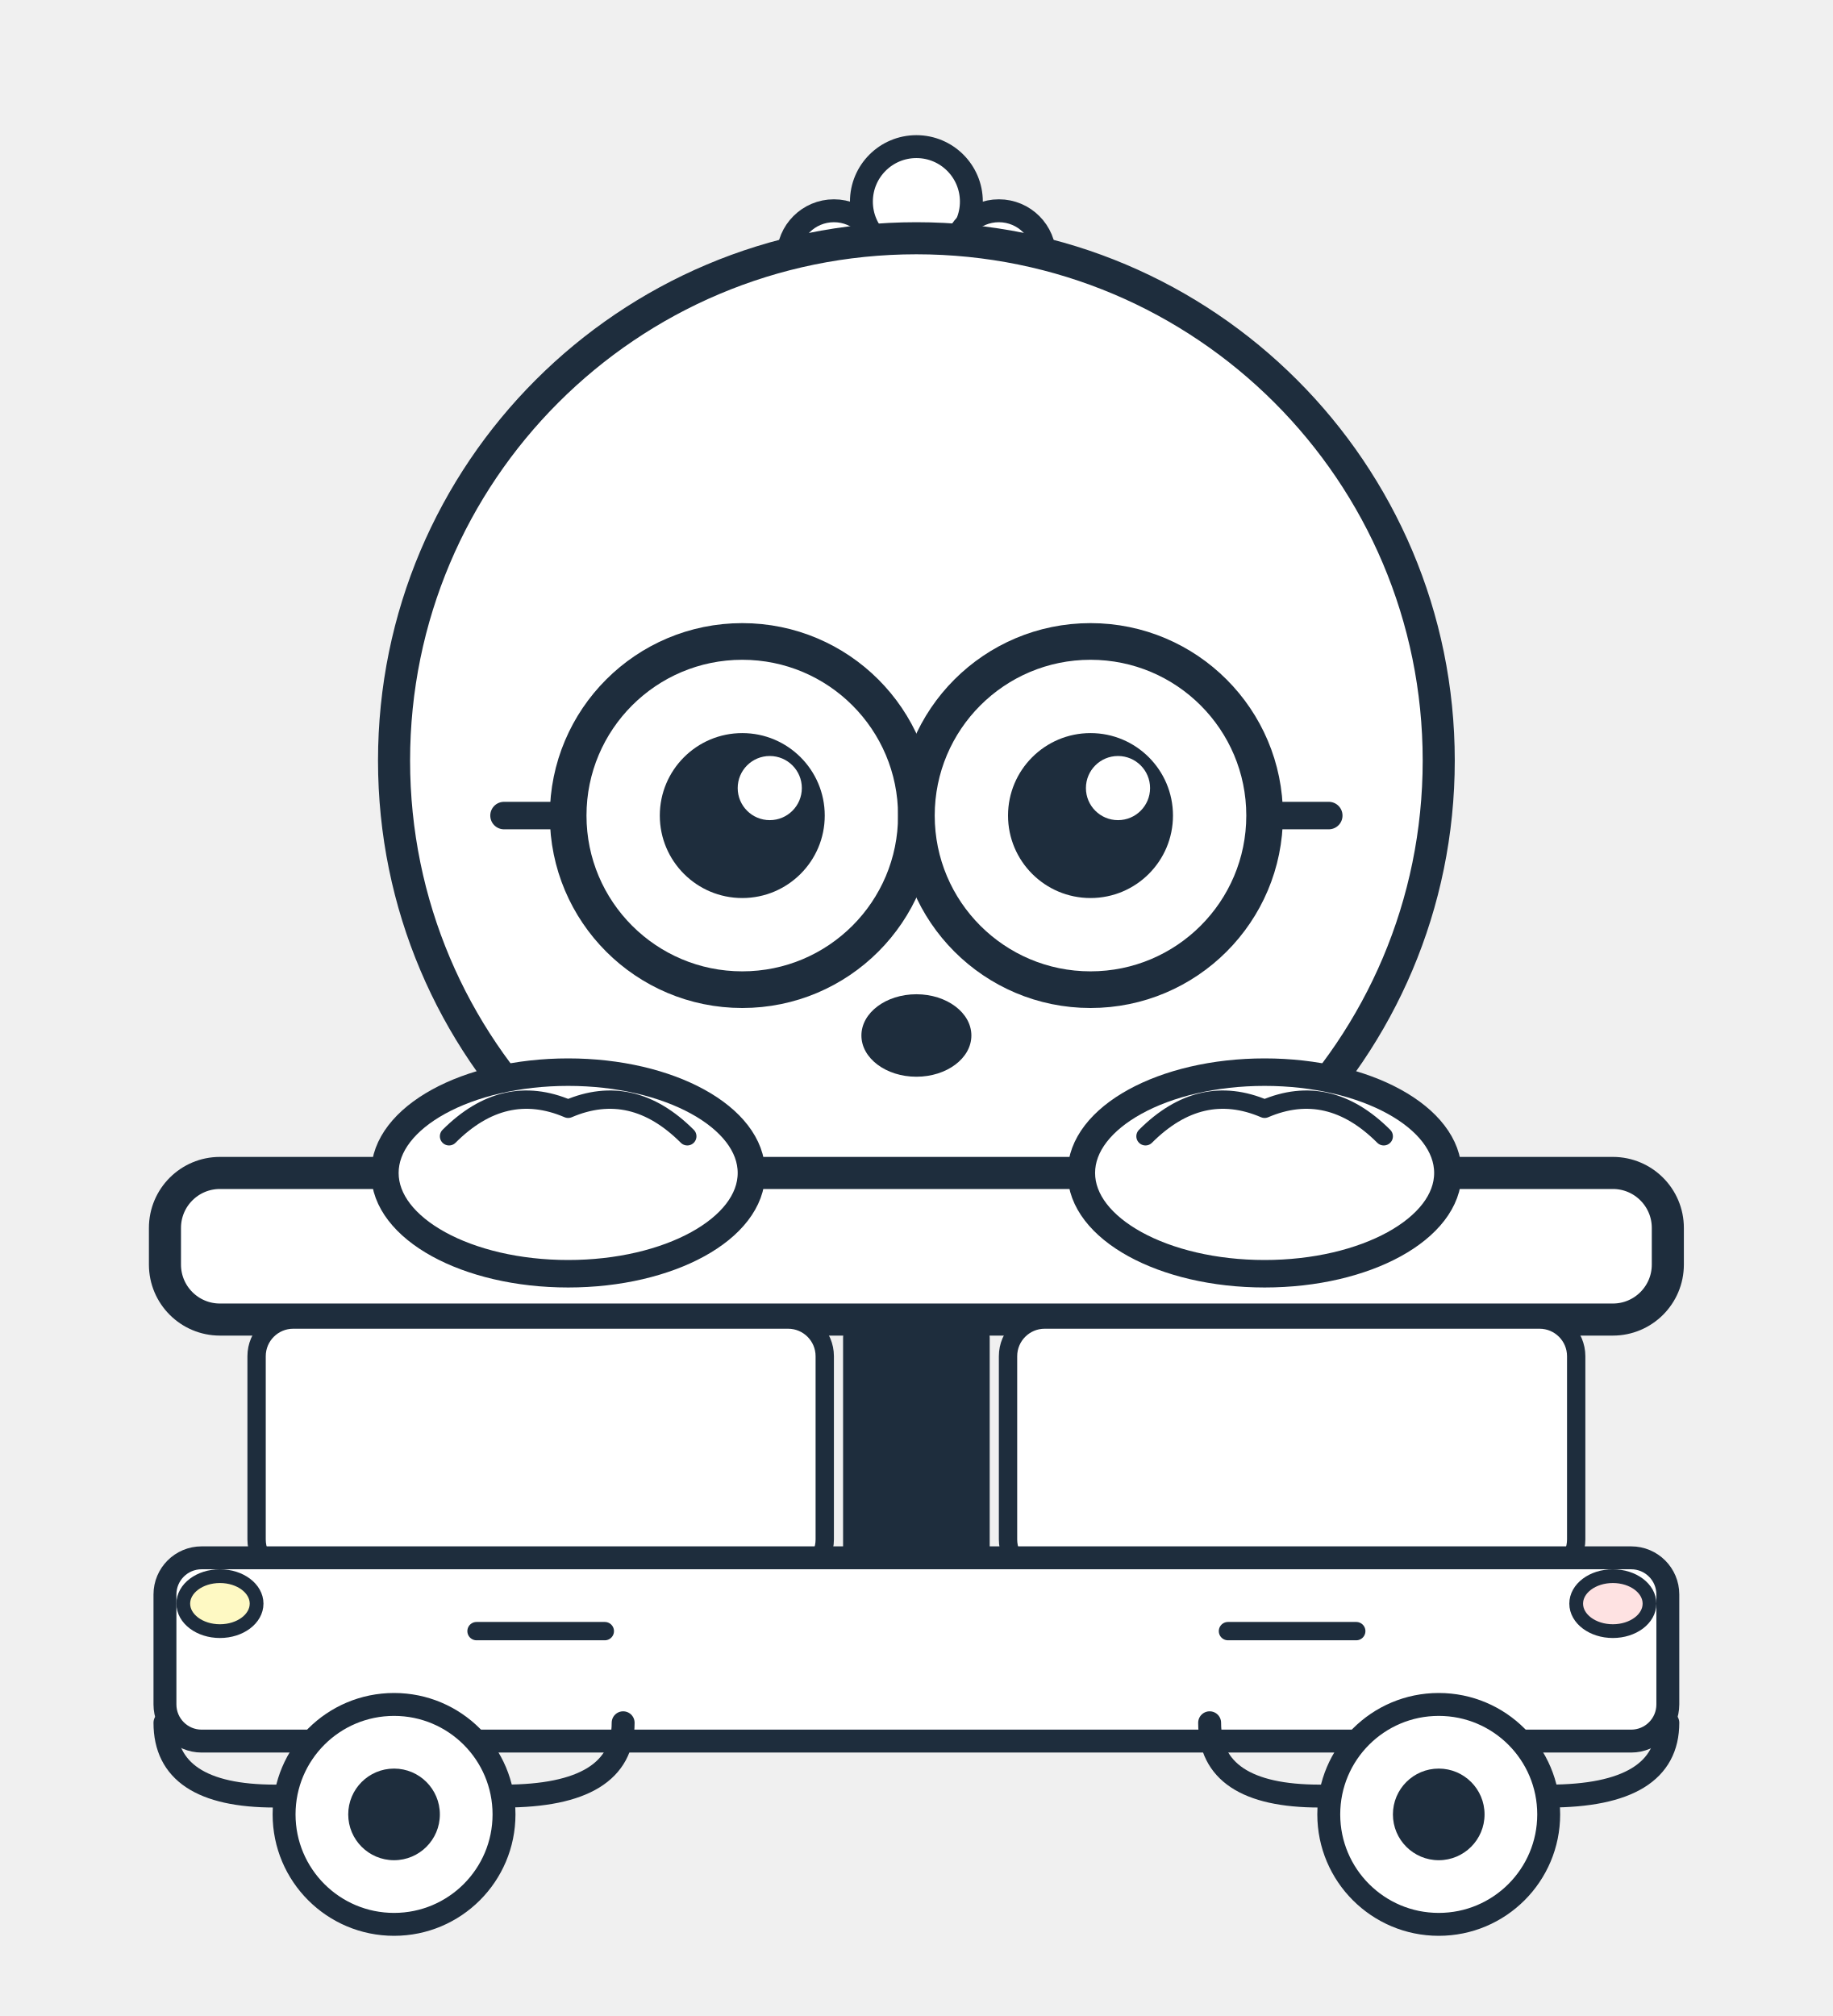
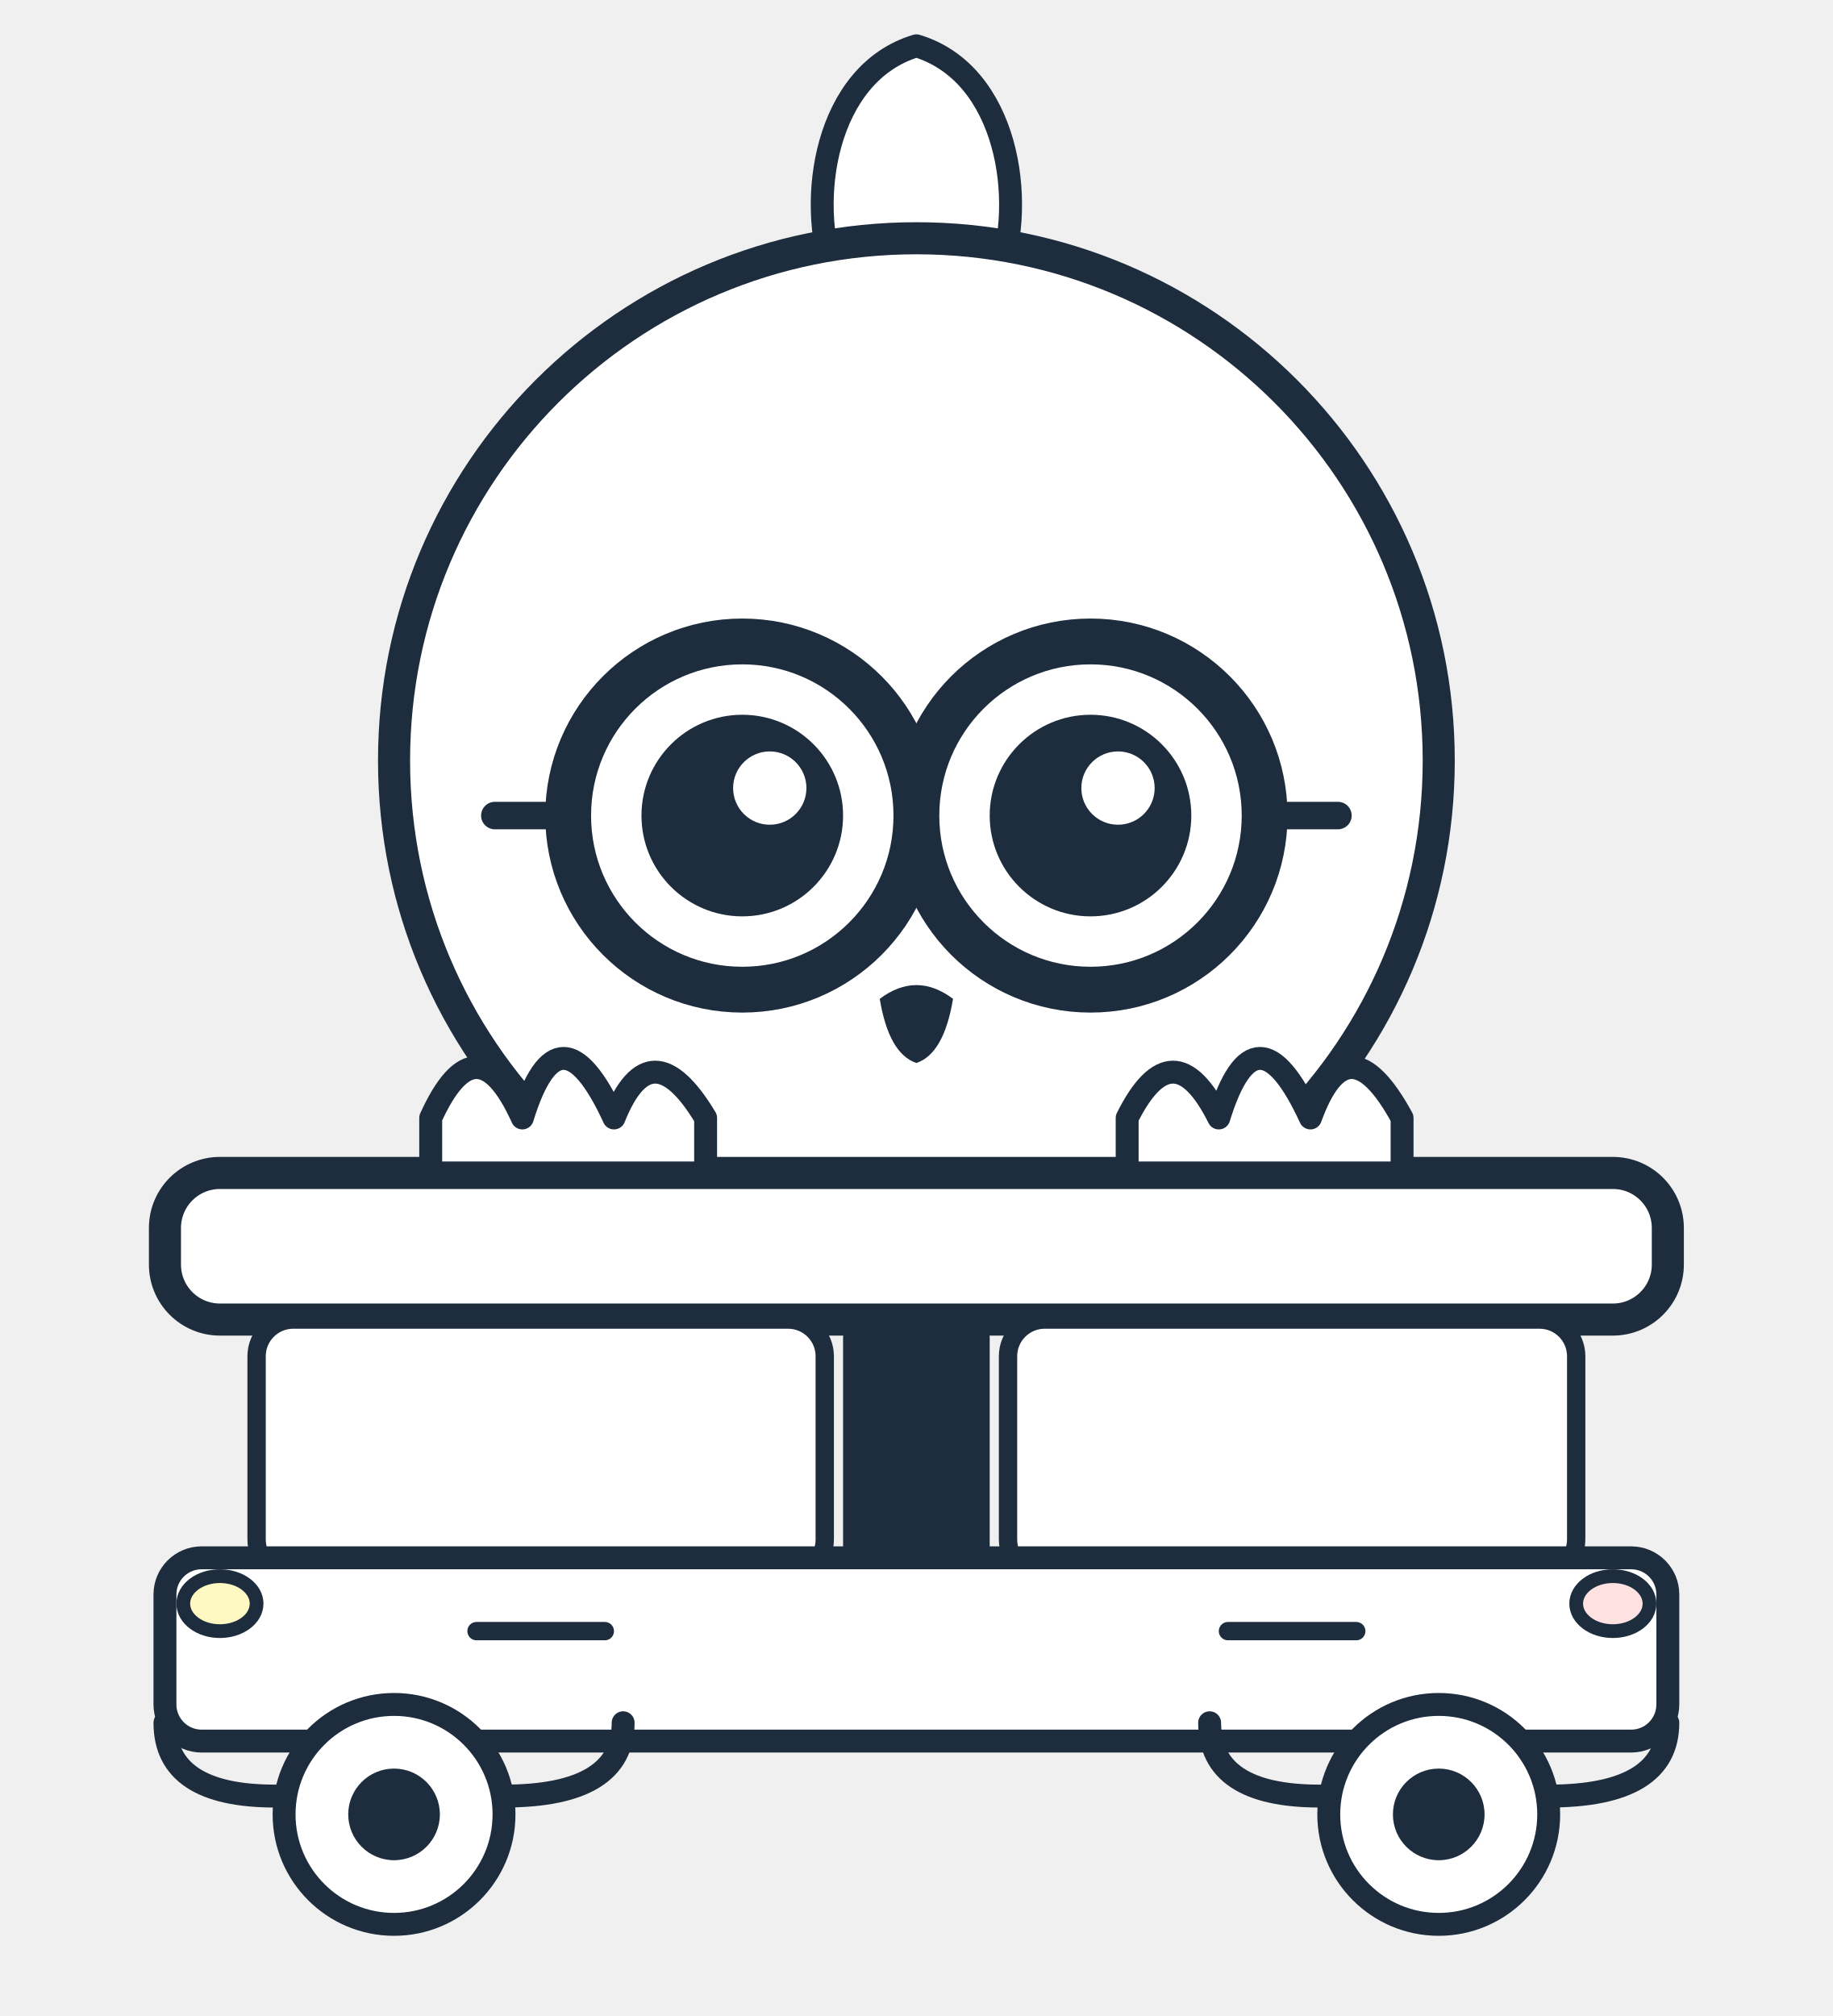
<svg xmlns="http://www.w3.org/2000/svg" viewBox="0 0 200 220" role="img" aria-label="RentACarMole mascot">
  <g id="mole-base" fill="white" stroke="#1e2d3d" stroke-linecap="round" stroke-linejoin="round">
-     <circle cx="91" cy="28" r="5" stroke-width="2.5" />
-     <circle cx="100" cy="22" r="6" stroke-width="2.5" />
-     <circle cx="109" cy="28" r="5" stroke-width="2.5" />
+     <path d="M91,30 C88,22 90,8 100,5 C110,8 112,22 109,30 C107,34 93,34 91,30 Z" stroke-width="2.5" />
    <circle cx="100" cy="83" r="57" stroke-width="3.5" />
-     <circle cx="81" cy="89" r="19" stroke-width="4" />
-     <circle cx="119" cy="89" r="19" stroke-width="4" />
-     <line x1="100" y1="87" x2="100" y2="92" stroke-width="3" />
-     <line x1="62" y1="89" x2="55" y2="89" stroke-width="3" />
-     <line x1="138" y1="89" x2="145" y2="89" stroke-width="3" />
-     <circle cx="81" cy="89" r="9" fill="#1e2d3d" stroke="none" />
-     <circle cx="84" cy="86" r="3.5" fill="white" stroke="none" />
-     <circle cx="119" cy="89" r="9" fill="#1e2d3d" stroke="none" />
-     <circle cx="122" cy="86" r="3.5" fill="white" stroke="none" />
-     <ellipse cx="100" cy="113" rx="6" ry="4.5" fill="#1e2d3d" stroke="none" />
+     <circle cx="81" cy="89" r="19" stroke-width="5" />
+     <circle cx="119" cy="89" r="19" stroke-width="5" />
+     <line x1="100" y1="87" x2="100" y2="92" stroke-width="3.5" />
+     <line x1="62" y1="89" x2="54" y2="89" stroke-width="3" />
+     <line x1="138" y1="89" x2="146" y2="89" stroke-width="3" />
+     <circle cx="81" cy="89" r="11" fill="#1e2d3d" stroke="none" />
+     <circle cx="84" cy="86" r="4" fill="white" stroke="none" />
+     <circle cx="119" cy="89" r="11" fill="#1e2d3d" stroke="none" />
+     <circle cx="122" cy="86" r="4" fill="white" stroke="none" />
+     <path d="M96,109 Q100,106 104,109 Q103,115 100,116 Q97,115 96,109 Z" fill="#1e2d3d" stroke="none" />
    <rect x="18" y="128" width="164" height="16" rx="6" stroke-width="3.5" />
-     <ellipse cx="62" cy="128" rx="20" ry="11" stroke-width="3" />
-     <path d="M49,124 Q55,118 62,121 Q69,118 75,124" fill="none" stroke-width="2" />
-     <ellipse cx="138" cy="128" rx="20" ry="11" stroke-width="3" />
-     <path d="M125,124 Q131,118 138,121 Q145,118 151,124" fill="none" stroke-width="2" />
+     <path d="M47,128 L47,122 Q52,111 57,122 Q61,109 67,122 Q71,112 77,122 L77,128 Z" stroke-width="2.5" />
+     <path d="M123,128 L123,122 Q128,112 133,122 Q137,109 143,122 Q147,111 153,122 L153,128 Z" stroke-width="2.5" />
  </g>
  <g id="prop" fill="white" stroke="#1e2d3d" stroke-linecap="round" stroke-linejoin="round">
    <rect x="28" y="144" width="62" height="28" rx="4" stroke-width="2" />
    <rect x="110" y="144" width="62" height="28" rx="4" stroke-width="2" />
    <rect x="92" y="144" width="16" height="28" fill="#1e2d3d" stroke="none" rx="2" />
    <rect x="18" y="170" width="164" height="20" rx="4" stroke-width="2.5" />
    <line x1="52" y1="178" x2="66" y2="178" stroke-width="2" />
    <line x1="134" y1="178" x2="148" y2="178" stroke-width="2" />
    <path d="M18,188 Q18,196 30,196 L55,196 Q68,196 68,188" stroke-width="2.5" fill="none" />
    <path d="M132,188 Q132,196 144,196 L169,196 Q182,196 182,188" stroke-width="2.5" fill="none" />
    <circle cx="43" cy="198" r="12" stroke-width="2.5" />
    <circle cx="43" cy="198" r="5" fill="#1e2d3d" stroke="none" />
    <circle cx="157" cy="198" r="12" stroke-width="2.5" />
    <circle cx="157" cy="198" r="5" fill="#1e2d3d" stroke="none" />
    <ellipse cx="24" cy="175" rx="4" ry="3" fill="#fef9c3" stroke-width="1.5" />
    <ellipse cx="176" cy="175" rx="4" ry="3" fill="#fee2e2" stroke-width="1.5" />
  </g>
</svg>
